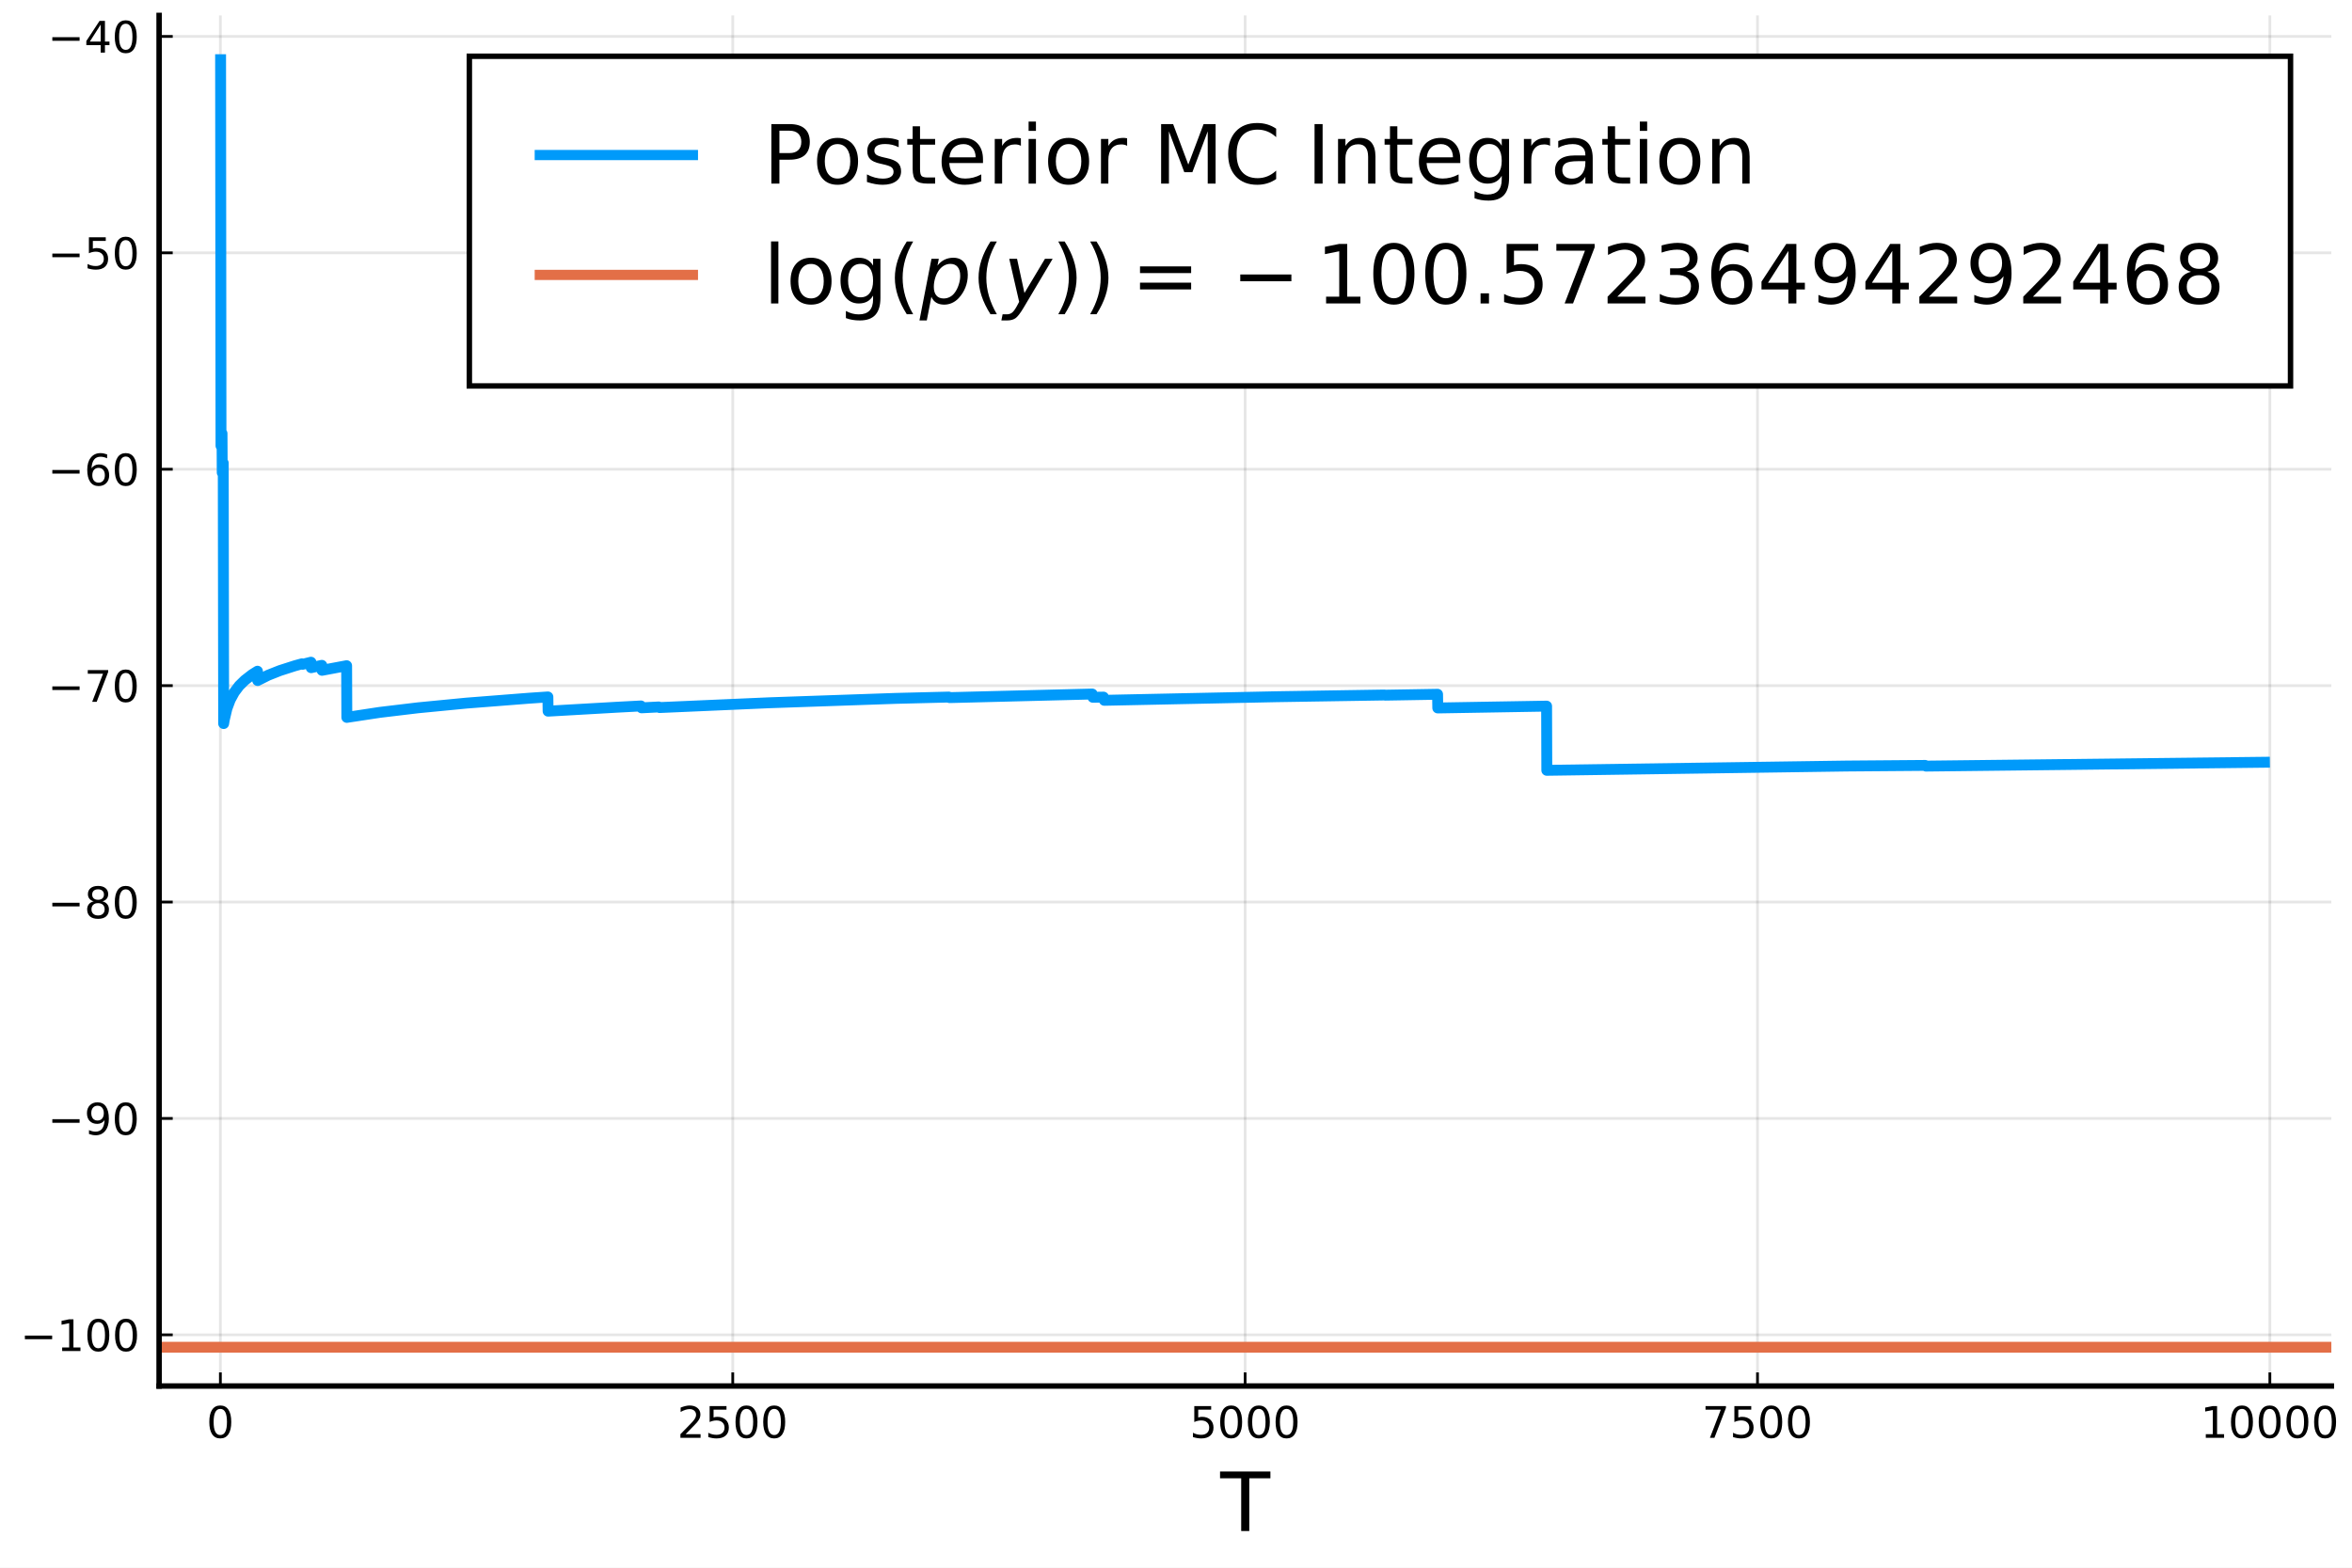
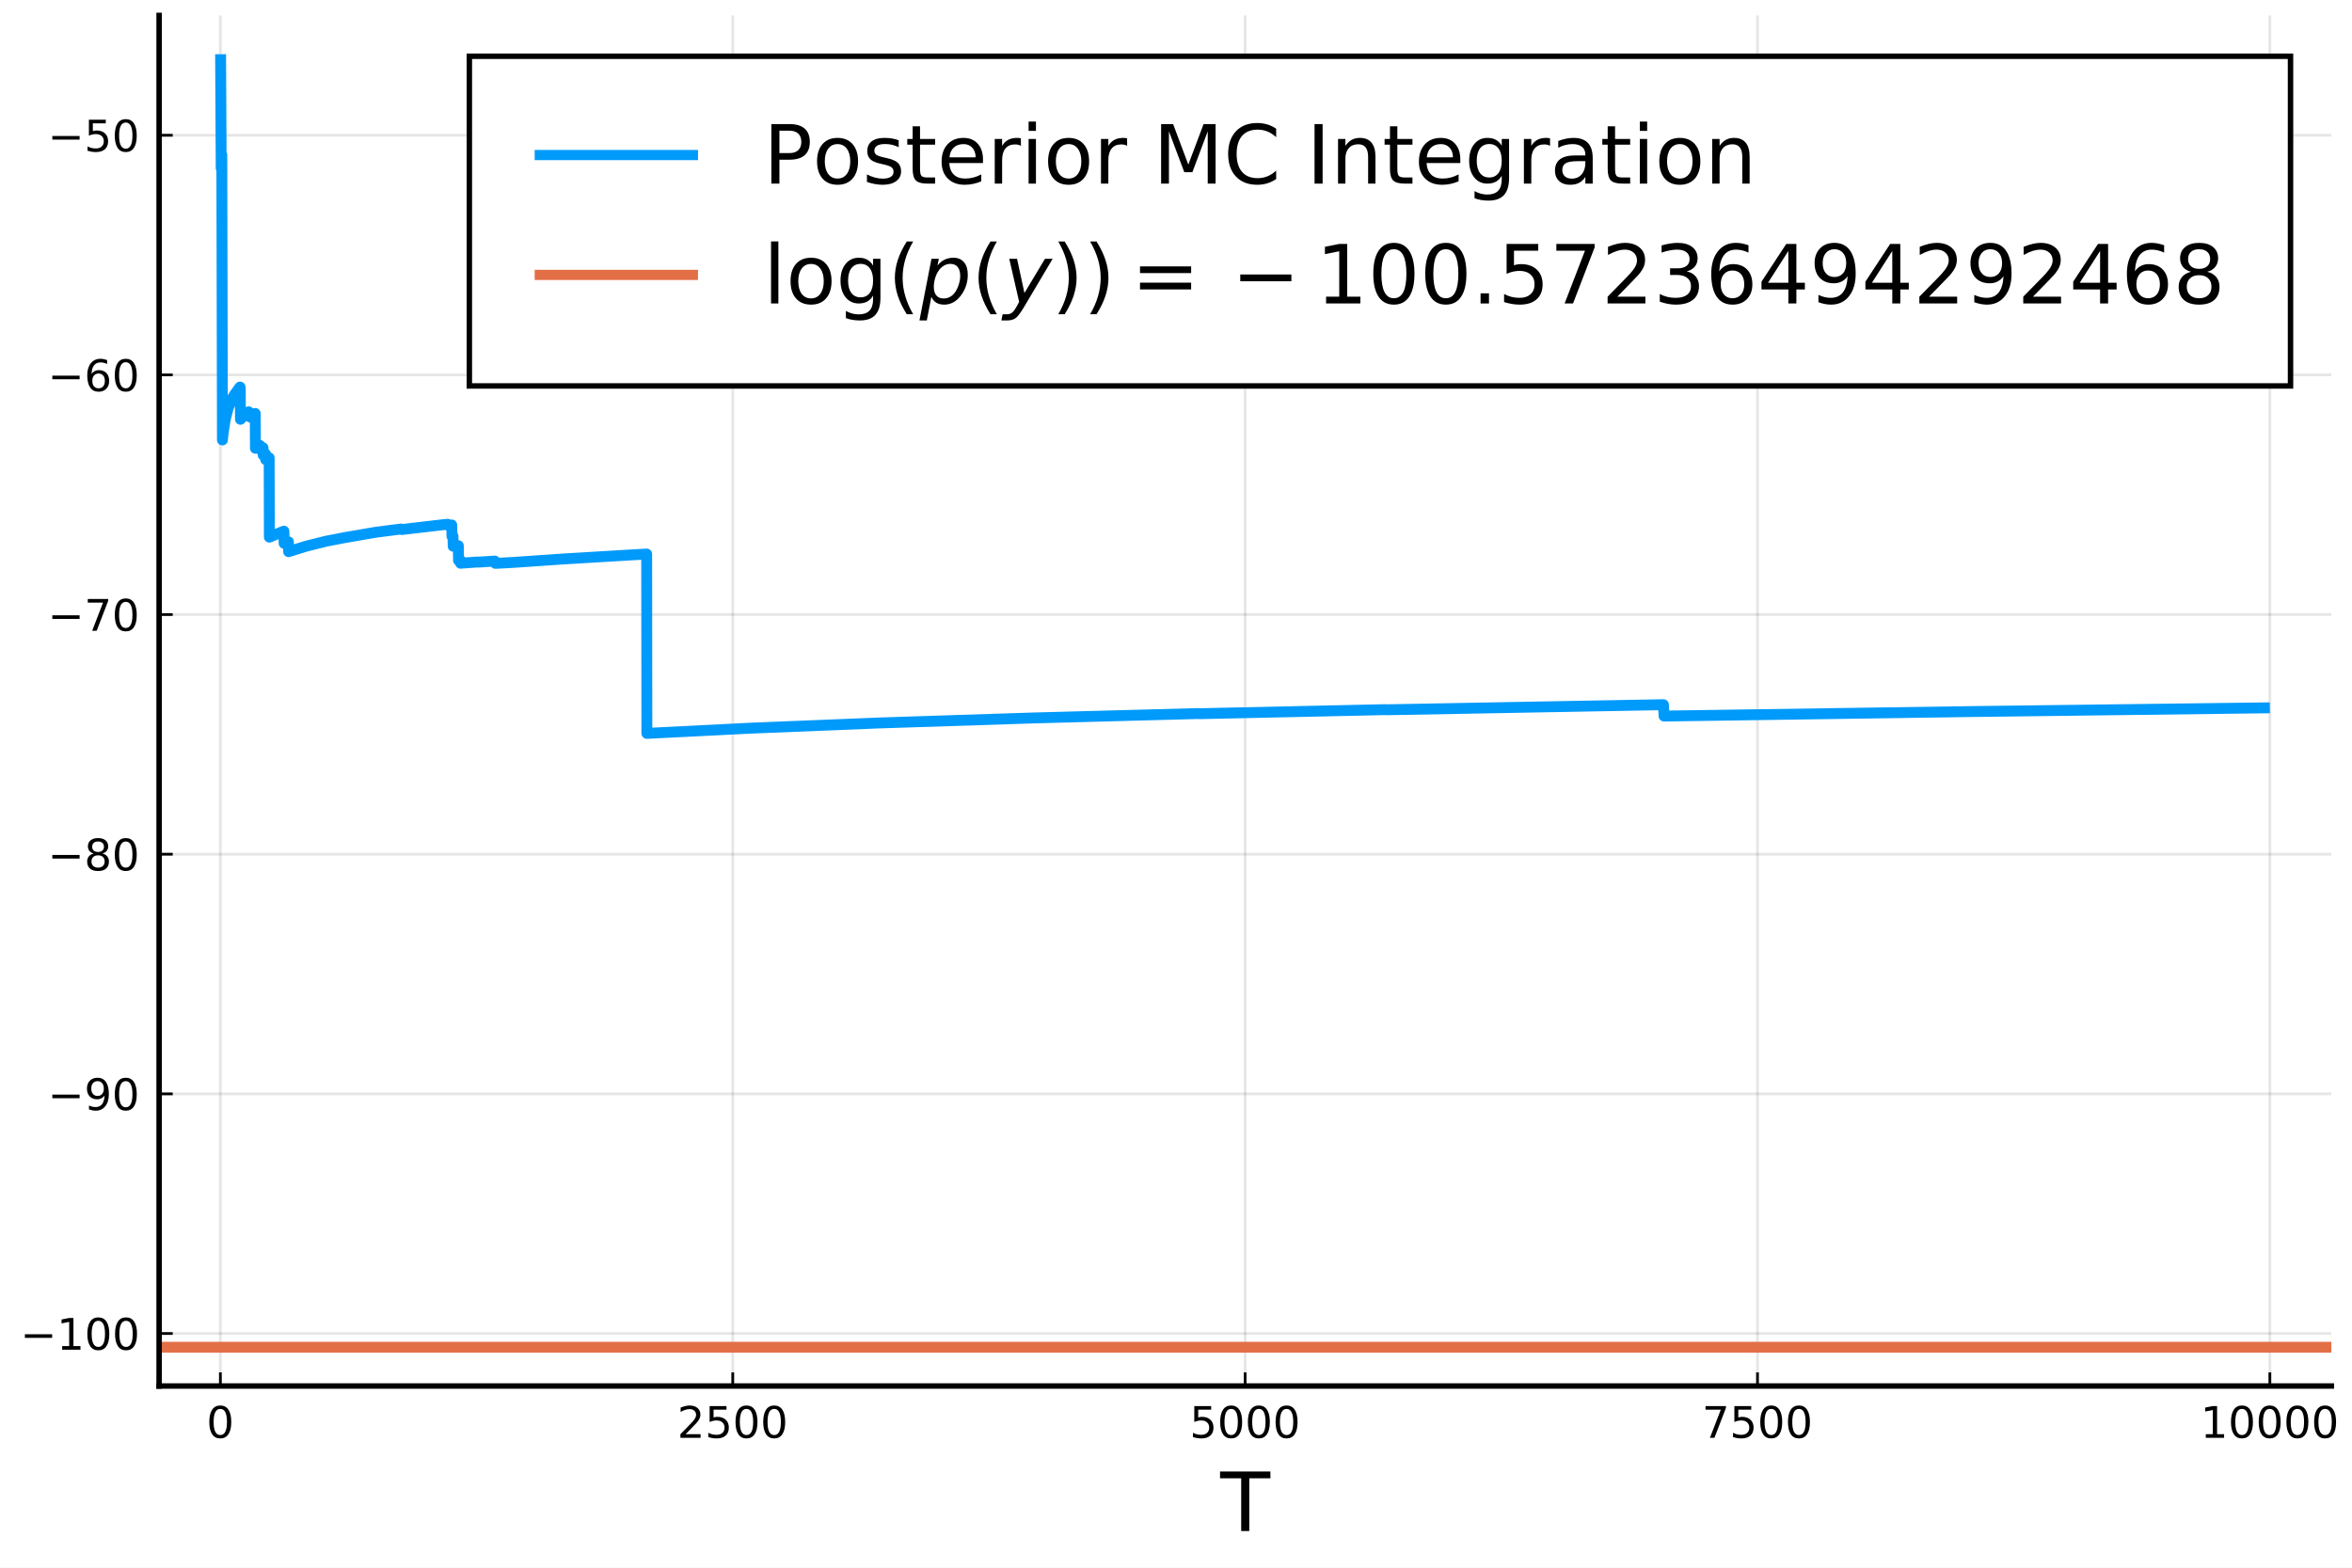
<svg xmlns="http://www.w3.org/2000/svg" xmlns:xlink="http://www.w3.org/1999/xlink" height="288pt" version="1.1" viewBox="0 0 432 288" width="432pt">
  <defs>
    <style type="text/css">
*{stroke-linecap:butt;stroke-linejoin:round;}
  </style>
  </defs>
  <g id="figure_1">
    <g id="patch_1">
      <path d="M 0 288  L 432 288  L 432 0  L 0 0  z " style="fill:#ffffff;" />
    </g>
    <g id="axes_1">
      <g id="patch_2">
        <path d="M 29.224 254.625  L 428.207 254.625  L 428.207 2.835  L 29.224 2.835  z " style="fill:#ffffff;" />
      </g>
      <g id="matplotlib.axis_1">
        <g id="xtick_1">
          <g id="line2d_1">
-             <path clip-path="url(#p13f52b9afd)" d="M 40.478 254.625  L 40.478 2.835  " style="fill:none;stroke:#000000;stroke-linecap:square;stroke-opacity:0.1;stroke-width:0.5;" />
+             <path clip-path="url(#p2ad19a4cbe)" d="M 40.478 254.625  L 40.478 2.835  " style="fill:none;stroke:#000000;stroke-linecap:square;stroke-opacity:0.1;stroke-width:0.5;" />
          </g>
          <g id="line2d_2">
            <defs>
-               <path d="M 0 0  L 0 -2.5  " id="mf1951cdf9c" style="stroke:#000000;stroke-width:0.5;" />
-             </defs>
-             <g>
-               <use style="stroke:#000000;stroke-width:0.5;" x="40.478" xlink:href="#mf1951cdf9c" y="254.625" />
+               <path d="M 0 0  L 0 -2.5  " id="m95e38063c3" style="stroke:#000000;stroke-width:0.5;" />
+             </defs>
+             <g>
+               <use style="stroke:#000000;stroke-width:0.5;" x="40.478" xlink:href="#m95e38063c3" y="254.625" />
            </g>
          </g>
          <g id="text_1">
            <defs>
              <path d="M 31.781 66.406  Q 24.172 66.406 20.328 58.906  Q 16.5 51.422 16.5 36.375  Q 16.5 21.391 20.328 13.891  Q 24.172 6.391 31.781 6.391  Q 39.453 6.391 43.281 13.891  Q 47.125 21.391 47.125 36.375  Q 47.125 51.422 43.281 58.906  Q 39.453 66.406 31.781 66.406  z M 31.781 74.219  Q 44.047 74.219 50.516 64.516  Q 56.984 54.828 56.984 36.375  Q 56.984 17.969 50.516 8.266  Q 44.047 -1.422 31.781 -1.422  Q 19.531 -1.422 13.062 8.266  Q 6.594 17.969 6.594 36.375  Q 6.594 54.828 13.062 64.516  Q 19.531 74.219 31.781 74.219  z " id="DejaVuSans-48" />
            </defs>
            <g transform="translate(37.9179 264.2041)scale(0.08 -0.08)">
              <use transform="translate(0 0.78125)" xlink:href="#DejaVuSans-48" />
            </g>
          </g>
        </g>
        <g id="xtick_2">
          <g id="line2d_3">
-             <path clip-path="url(#p13f52b9afd)" d="M 134.587 254.625  L 134.587 2.835  " style="fill:none;stroke:#000000;stroke-linecap:square;stroke-opacity:0.1;stroke-width:0.5;" />
+             <path clip-path="url(#p2ad19a4cbe)" d="M 134.587 254.625  L 134.587 2.835  " style="fill:none;stroke:#000000;stroke-linecap:square;stroke-opacity:0.1;stroke-width:0.5;" />
          </g>
          <g id="line2d_4">
            <g>
-               <use style="stroke:#000000;stroke-width:0.5;" x="134.587" xlink:href="#mf1951cdf9c" y="254.625" />
+               <use style="stroke:#000000;stroke-width:0.5;" x="134.587" xlink:href="#m95e38063c3" y="254.625" />
            </g>
          </g>
          <g id="text_2">
            <defs>
              <path d="M 19.188 8.297  L 53.609 8.297  L 53.609 0  L 7.328 0  L 7.328 8.297  Q 12.938 14.109 22.625 23.891  Q 32.328 33.688 34.812 36.531  Q 39.547 41.844 41.422 45.531  Q 43.312 49.219 43.312 52.781  Q 43.312 58.594 39.234 62.25  Q 35.156 65.922 28.609 65.922  Q 23.969 65.922 18.812 64.312  Q 13.672 62.703 7.812 59.422  L 7.812 69.391  Q 13.766 71.781 18.938 73  Q 24.125 74.219 28.422 74.219  Q 39.75 74.219 46.484 68.547  Q 53.219 62.891 53.219 53.422  Q 53.219 48.922 51.531 44.891  Q 49.859 40.875 45.406 35.406  Q 44.188 33.984 37.641 27.219  Q 31.109 20.453 19.188 8.297  z " id="DejaVuSans-50" />
              <path d="M 10.797 72.906  L 49.516 72.906  L 49.516 64.594  L 19.828 64.594  L 19.828 46.734  Q 21.969 47.469 24.109 47.828  Q 26.266 48.188 28.422 48.188  Q 40.625 48.188 47.75 41.5  Q 54.891 34.812 54.891 23.391  Q 54.891 11.625 47.562 5.094  Q 40.234 -1.422 26.906 -1.422  Q 22.312 -1.422 17.547 -0.641  Q 12.797 0.141 7.719 1.703  L 7.719 11.625  Q 12.109 9.234 16.797 8.062  Q 21.484 6.891 26.703 6.891  Q 35.156 6.891 40.078 11.328  Q 45.016 15.766 45.016 23.391  Q 45.016 31 40.078 35.438  Q 35.156 39.891 26.703 39.891  Q 22.75 39.891 18.812 39.016  Q 14.891 38.141 10.797 36.281  z " id="DejaVuSans-53" />
            </defs>
            <g transform="translate(124.3871 264.2041)scale(0.08 -0.08)">
              <use transform="translate(0 0.78125)" xlink:href="#DejaVuSans-50" />
              <use transform="translate(63.62305 0.78125)" xlink:href="#DejaVuSans-53" />
              <use transform="translate(127.2461 0.78125)" xlink:href="#DejaVuSans-48" />
              <use transform="translate(190.8691 0.78125)" xlink:href="#DejaVuSans-48" />
            </g>
          </g>
        </g>
        <g id="xtick_3">
          <g id="line2d_5">
-             <path clip-path="url(#p13f52b9afd)" d="M 228.696 254.625  L 228.696 2.835  " style="fill:none;stroke:#000000;stroke-linecap:square;stroke-opacity:0.1;stroke-width:0.5;" />
+             <path clip-path="url(#p2ad19a4cbe)" d="M 228.696 254.625  L 228.696 2.835  " style="fill:none;stroke:#000000;stroke-linecap:square;stroke-opacity:0.1;stroke-width:0.5;" />
          </g>
          <g id="line2d_6">
            <g>
-               <use style="stroke:#000000;stroke-width:0.5;" x="228.696" xlink:href="#mf1951cdf9c" y="254.625" />
+               <use style="stroke:#000000;stroke-width:0.5;" x="228.696" xlink:href="#m95e38063c3" y="254.625" />
            </g>
          </g>
          <g id="text_3">
            <g transform="translate(218.4964 264.2041)scale(0.08 -0.08)">
              <use transform="translate(0 0.78125)" xlink:href="#DejaVuSans-53" />
              <use transform="translate(63.62305 0.78125)" xlink:href="#DejaVuSans-48" />
              <use transform="translate(127.2461 0.78125)" xlink:href="#DejaVuSans-48" />
              <use transform="translate(190.8691 0.78125)" xlink:href="#DejaVuSans-48" />
            </g>
          </g>
        </g>
        <g id="xtick_4">
          <g id="line2d_7">
-             <path clip-path="url(#p13f52b9afd)" d="M 322.806 254.625  L 322.806 2.835  " style="fill:none;stroke:#000000;stroke-linecap:square;stroke-opacity:0.1;stroke-width:0.5;" />
+             <path clip-path="url(#p2ad19a4cbe)" d="M 322.806 254.625  L 322.806 2.835  " style="fill:none;stroke:#000000;stroke-linecap:square;stroke-opacity:0.1;stroke-width:0.5;" />
          </g>
          <g id="line2d_8">
            <g>
-               <use style="stroke:#000000;stroke-width:0.5;" x="322.806" xlink:href="#mf1951cdf9c" y="254.625" />
+               <use style="stroke:#000000;stroke-width:0.5;" x="322.806" xlink:href="#m95e38063c3" y="254.625" />
            </g>
          </g>
          <g id="text_4">
            <defs>
              <path d="M 8.203 72.906  L 55.078 72.906  L 55.078 68.703  L 28.609 0  L 18.312 0  L 43.219 64.594  L 8.203 64.594  z " id="DejaVuSans-55" />
            </defs>
            <g transform="translate(312.6056 264.2041)scale(0.08 -0.08)">
              <use transform="translate(0 0.78125)" xlink:href="#DejaVuSans-55" />
              <use transform="translate(63.62305 0.78125)" xlink:href="#DejaVuSans-53" />
              <use transform="translate(127.2461 0.78125)" xlink:href="#DejaVuSans-48" />
              <use transform="translate(190.8691 0.78125)" xlink:href="#DejaVuSans-48" />
            </g>
          </g>
        </g>
        <g id="xtick_5">
          <g id="line2d_9">
-             <path clip-path="url(#p13f52b9afd)" d="M 416.915 254.625  L 416.915 2.835  " style="fill:none;stroke:#000000;stroke-linecap:square;stroke-opacity:0.1;stroke-width:0.5;" />
+             <path clip-path="url(#p2ad19a4cbe)" d="M 416.915 254.625  L 416.915 2.835  " style="fill:none;stroke:#000000;stroke-linecap:square;stroke-opacity:0.1;stroke-width:0.5;" />
          </g>
          <g id="line2d_10">
            <g>
-               <use style="stroke:#000000;stroke-width:0.5;" x="416.915" xlink:href="#mf1951cdf9c" y="254.625" />
+               <use style="stroke:#000000;stroke-width:0.5;" x="416.915" xlink:href="#m95e38063c3" y="254.625" />
            </g>
          </g>
          <g id="text_5">
            <defs>
              <path d="M 12.406 8.297  L 28.516 8.297  L 28.516 63.922  L 10.984 60.406  L 10.984 69.391  L 28.422 72.906  L 38.281 72.906  L 38.281 8.297  L 54.391 8.297  L 54.391 0  L 12.406 0  z " id="DejaVuSans-49" />
            </defs>
            <g transform="translate(404.1549 264.2041)scale(0.08 -0.08)">
              <use transform="translate(0 0.78125)" xlink:href="#DejaVuSans-49" />
              <use transform="translate(63.62305 0.78125)" xlink:href="#DejaVuSans-48" />
              <use transform="translate(127.2461 0.78125)" xlink:href="#DejaVuSans-48" />
              <use transform="translate(190.8691 0.78125)" xlink:href="#DejaVuSans-48" />
              <use transform="translate(254.4922 0.78125)" xlink:href="#DejaVuSans-48" />
            </g>
          </g>
        </g>
        <g id="text_6">
          <defs>
            <path d="M -0.297 72.906  L 61.375 72.906  L 61.375 64.594  L 35.5 64.594  L 35.5 0  L 25.594 0  L 25.594 64.594  L -0.297 64.594  z " id="DejaVuSans-84" />
          </defs>
          <g transform="translate(224.1344 281.2655)scale(0.15 -0.15)">
            <use xlink:href="#DejaVuSans-84" />
          </g>
        </g>
      </g>
      <g id="matplotlib.axis_2">
        <g id="ytick_1">
          <g id="line2d_11">
-             <path clip-path="url(#p13f52b9afd)" d="M 29.224 245.224  L 428.207 245.224  " style="fill:none;stroke:#000000;stroke-linecap:square;stroke-opacity:0.1;stroke-width:0.5;" />
+             <path clip-path="url(#p2ad19a4cbe)" d="M 29.224 244.979  L 428.207 244.979  " style="fill:none;stroke:#000000;stroke-linecap:square;stroke-opacity:0.1;stroke-width:0.5;" />
          </g>
          <g id="line2d_12">
            <defs>
-               <path d="M 0 0  L 2.5 0  " id="m70e4dbceb5" style="stroke:#000000;stroke-width:0.5;" />
-             </defs>
-             <g>
-               <use style="stroke:#000000;stroke-width:0.5;" x="29.224" xlink:href="#m70e4dbceb5" y="245.224" />
+               <path d="M 0 0  L 2.5 0  " id="m019bfb2120" style="stroke:#000000;stroke-width:0.5;" />
+             </defs>
+             <g>
+               <use style="stroke:#000000;stroke-width:0.5;" x="29.224" xlink:href="#m019bfb2120" y="244.979" />
            </g>
          </g>
          <g id="text_7">
            <defs>
              <path d="M 10.594 35.5  L 73.188 35.5  L 73.188 27.203  L 10.594 27.203  z " id="DejaVuSans-8722" />
            </defs>
-             <g transform="translate(3.723562 248.2631)scale(0.08 -0.08)">
+             <g transform="translate(3.723562 248.0187)scale(0.08 -0.08)">
              <use transform="translate(0 0.78125)" xlink:href="#DejaVuSans-8722" />
              <use transform="translate(83.78906 0.78125)" xlink:href="#DejaVuSans-49" />
              <use transform="translate(147.4121 0.78125)" xlink:href="#DejaVuSans-48" />
              <use transform="translate(211.0352 0.78125)" xlink:href="#DejaVuSans-48" />
            </g>
          </g>
        </g>
        <g id="ytick_2">
          <g id="line2d_13">
-             <path clip-path="url(#p13f52b9afd)" d="M 29.224 205.469  L 428.207 205.469  " style="fill:none;stroke:#000000;stroke-linecap:square;stroke-opacity:0.1;stroke-width:0.5;" />
+             <path clip-path="url(#p2ad19a4cbe)" d="M 29.224 200.953  L 428.207 200.953  " style="fill:none;stroke:#000000;stroke-linecap:square;stroke-opacity:0.1;stroke-width:0.5;" />
          </g>
          <g id="line2d_14">
            <g>
-               <use style="stroke:#000000;stroke-width:0.5;" x="29.224" xlink:href="#m70e4dbceb5" y="205.469" />
+               <use style="stroke:#000000;stroke-width:0.5;" x="29.224" xlink:href="#m019bfb2120" y="200.953" />
            </g>
          </g>
          <g id="text_8">
            <defs>
              <path d="M 10.984 1.516  L 10.984 10.5  Q 14.703 8.734 18.5 7.812  Q 22.312 6.891 25.984 6.891  Q 35.75 6.891 40.891 13.453  Q 46.047 20.016 46.781 33.406  Q 43.953 29.203 39.594 26.953  Q 35.25 24.703 29.984 24.703  Q 19.047 24.703 12.672 31.312  Q 6.297 37.938 6.297 49.422  Q 6.297 60.641 12.938 67.422  Q 19.578 74.219 30.609 74.219  Q 43.266 74.219 49.922 64.516  Q 56.594 54.828 56.594 36.375  Q 56.594 19.141 48.406 8.859  Q 40.234 -1.422 26.422 -1.422  Q 22.703 -1.422 18.891 -0.688  Q 15.094 0.047 10.984 1.516  z M 30.609 32.422  Q 37.25 32.422 41.125 36.953  Q 45.016 41.5 45.016 49.422  Q 45.016 57.281 41.125 61.844  Q 37.25 66.406 30.609 66.406  Q 23.969 66.406 20.094 61.844  Q 16.219 57.281 16.219 49.422  Q 16.219 41.5 20.094 36.953  Q 23.969 32.422 30.609 32.422  z " id="DejaVuSans-57" />
            </defs>
-             <g transform="translate(8.763562 208.5081)scale(0.08 -0.08)">
+             <g transform="translate(8.763562 203.9924)scale(0.08 -0.08)">
              <use transform="translate(0 0.78125)" xlink:href="#DejaVuSans-8722" />
              <use transform="translate(83.78906 0.78125)" xlink:href="#DejaVuSans-57" />
              <use transform="translate(147.4121 0.78125)" xlink:href="#DejaVuSans-48" />
            </g>
          </g>
        </g>
        <g id="ytick_3">
          <g id="line2d_15">
-             <path clip-path="url(#p13f52b9afd)" d="M 29.224 165.714  L 428.207 165.714  " style="fill:none;stroke:#000000;stroke-linecap:square;stroke-opacity:0.1;stroke-width:0.5;" />
+             <path clip-path="url(#p2ad19a4cbe)" d="M 29.224 156.927  L 428.207 156.927  " style="fill:none;stroke:#000000;stroke-linecap:square;stroke-opacity:0.1;stroke-width:0.5;" />
          </g>
          <g id="line2d_16">
            <g>
-               <use style="stroke:#000000;stroke-width:0.5;" x="29.224" xlink:href="#m70e4dbceb5" y="165.714" />
+               <use style="stroke:#000000;stroke-width:0.5;" x="29.224" xlink:href="#m019bfb2120" y="156.927" />
            </g>
          </g>
          <g id="text_9">
            <defs>
              <path d="M 31.781 34.625  Q 24.75 34.625 20.719 30.859  Q 16.703 27.094 16.703 20.516  Q 16.703 13.922 20.719 10.156  Q 24.75 6.391 31.781 6.391  Q 38.812 6.391 42.859 10.172  Q 46.922 13.969 46.922 20.516  Q 46.922 27.094 42.891 30.859  Q 38.875 34.625 31.781 34.625  z M 21.922 38.812  Q 15.578 40.375 12.031 44.719  Q 8.5 49.078 8.5 55.328  Q 8.5 64.062 14.719 69.141  Q 20.953 74.219 31.781 74.219  Q 42.672 74.219 48.875 69.141  Q 55.078 64.062 55.078 55.328  Q 55.078 49.078 51.531 44.719  Q 48 40.375 41.703 38.812  Q 48.828 37.156 52.797 32.312  Q 56.781 27.484 56.781 20.516  Q 56.781 9.906 50.312 4.234  Q 43.844 -1.422 31.781 -1.422  Q 19.734 -1.422 13.25 4.234  Q 6.781 9.906 6.781 20.516  Q 6.781 27.484 10.781 32.312  Q 14.797 37.156 21.922 38.812  z M 18.312 54.391  Q 18.312 48.734 21.844 45.562  Q 25.391 42.391 31.781 42.391  Q 38.141 42.391 41.719 45.562  Q 45.312 48.734 45.312 54.391  Q 45.312 60.062 41.719 63.234  Q 38.141 66.406 31.781 66.406  Q 25.391 66.406 21.844 63.234  Q 18.312 60.062 18.312 54.391  z " id="DejaVuSans-56" />
            </defs>
-             <g transform="translate(8.763562 168.7531)scale(0.08 -0.08)">
+             <g transform="translate(8.763562 159.9661)scale(0.08 -0.08)">
              <use transform="translate(0 0.78125)" xlink:href="#DejaVuSans-8722" />
              <use transform="translate(83.78906 0.78125)" xlink:href="#DejaVuSans-56" />
              <use transform="translate(147.4121 0.78125)" xlink:href="#DejaVuSans-48" />
            </g>
          </g>
        </g>
        <g id="ytick_4">
          <g id="line2d_17">
-             <path clip-path="url(#p13f52b9afd)" d="M 29.224 125.959  L 428.207 125.959  " style="fill:none;stroke:#000000;stroke-linecap:square;stroke-opacity:0.1;stroke-width:0.5;" />
+             <path clip-path="url(#p2ad19a4cbe)" d="M 29.224 112.9  L 428.207 112.9  " style="fill:none;stroke:#000000;stroke-linecap:square;stroke-opacity:0.1;stroke-width:0.5;" />
          </g>
          <g id="line2d_18">
            <g>
-               <use style="stroke:#000000;stroke-width:0.5;" x="29.224" xlink:href="#m70e4dbceb5" y="125.959" />
+               <use style="stroke:#000000;stroke-width:0.5;" x="29.224" xlink:href="#m019bfb2120" y="112.9" />
            </g>
          </g>
          <g id="text_10">
-             <g transform="translate(8.763562 128.998)scale(0.08 -0.08)">
+             <g transform="translate(8.763562 115.9398)scale(0.08 -0.08)">
              <use transform="translate(0 0.78125)" xlink:href="#DejaVuSans-8722" />
              <use transform="translate(83.78906 0.78125)" xlink:href="#DejaVuSans-55" />
              <use transform="translate(147.4121 0.78125)" xlink:href="#DejaVuSans-48" />
            </g>
          </g>
        </g>
        <g id="ytick_5">
          <g id="line2d_19">
-             <path clip-path="url(#p13f52b9afd)" d="M 29.224 86.204  L 428.207 86.204  " style="fill:none;stroke:#000000;stroke-linecap:square;stroke-opacity:0.1;stroke-width:0.5;" />
+             <path clip-path="url(#p2ad19a4cbe)" d="M 29.224 68.874  L 428.207 68.874  " style="fill:none;stroke:#000000;stroke-linecap:square;stroke-opacity:0.1;stroke-width:0.5;" />
          </g>
          <g id="line2d_20">
            <g>
-               <use style="stroke:#000000;stroke-width:0.5;" x="29.224" xlink:href="#m70e4dbceb5" y="86.204" />
+               <use style="stroke:#000000;stroke-width:0.5;" x="29.224" xlink:href="#m019bfb2120" y="68.874" />
            </g>
          </g>
          <g id="text_11">
            <defs>
              <path d="M 33.016 40.375  Q 26.375 40.375 22.484 35.828  Q 18.609 31.297 18.609 23.391  Q 18.609 15.531 22.484 10.953  Q 26.375 6.391 33.016 6.391  Q 39.656 6.391 43.531 10.953  Q 47.406 15.531 47.406 23.391  Q 47.406 31.297 43.531 35.828  Q 39.656 40.375 33.016 40.375  z M 52.594 71.297  L 52.594 62.312  Q 48.875 64.062 45.094 64.984  Q 41.312 65.922 37.594 65.922  Q 27.828 65.922 22.672 59.328  Q 17.531 52.734 16.797 39.406  Q 19.672 43.656 24.016 45.922  Q 28.375 48.188 33.594 48.188  Q 44.578 48.188 50.953 41.516  Q 57.328 34.859 57.328 23.391  Q 57.328 12.156 50.688 5.359  Q 44.047 -1.422 33.016 -1.422  Q 20.359 -1.422 13.672 8.266  Q 6.984 17.969 6.984 36.375  Q 6.984 53.656 15.188 63.938  Q 23.391 74.219 37.203 74.219  Q 40.922 74.219 44.703 73.484  Q 48.484 72.75 52.594 71.297  z " id="DejaVuSans-54" />
            </defs>
-             <g transform="translate(8.763562 89.243)scale(0.08 -0.08)">
+             <g transform="translate(8.763562 71.9135)scale(0.08 -0.08)">
              <use transform="translate(0 0.78125)" xlink:href="#DejaVuSans-8722" />
              <use transform="translate(83.78906 0.78125)" xlink:href="#DejaVuSans-54" />
              <use transform="translate(147.4121 0.78125)" xlink:href="#DejaVuSans-48" />
            </g>
          </g>
        </g>
        <g id="ytick_6">
          <g id="line2d_21">
-             <path clip-path="url(#p13f52b9afd)" d="M 29.224 46.449  L 428.207 46.449  " style="fill:none;stroke:#000000;stroke-linecap:square;stroke-opacity:0.1;stroke-width:0.5;" />
+             <path clip-path="url(#p2ad19a4cbe)" d="M 29.224 24.848  L 428.207 24.848  " style="fill:none;stroke:#000000;stroke-linecap:square;stroke-opacity:0.1;stroke-width:0.5;" />
          </g>
          <g id="line2d_22">
            <g>
-               <use style="stroke:#000000;stroke-width:0.5;" x="29.224" xlink:href="#m70e4dbceb5" y="46.449" />
+               <use style="stroke:#000000;stroke-width:0.5;" x="29.224" xlink:href="#m019bfb2120" y="24.848" />
            </g>
          </g>
          <g id="text_12">
-             <g transform="translate(8.763562 49.48796)scale(0.08 -0.08)">
+             <g transform="translate(8.763562 27.88721)scale(0.08 -0.08)">
              <use transform="translate(0 0.78125)" xlink:href="#DejaVuSans-8722" />
              <use transform="translate(83.78906 0.78125)" xlink:href="#DejaVuSans-53" />
              <use transform="translate(147.4121 0.78125)" xlink:href="#DejaVuSans-48" />
            </g>
          </g>
        </g>
-         <g id="ytick_7">
-           <g id="line2d_23">
-             <path clip-path="url(#p13f52b9afd)" d="M 29.224 6.694  L 428.207 6.694  " style="fill:none;stroke:#000000;stroke-linecap:square;stroke-opacity:0.1;stroke-width:0.5;" />
-           </g>
-           <g id="line2d_24">
-             <g>
-               <use style="stroke:#000000;stroke-width:0.5;" x="29.224" xlink:href="#m70e4dbceb5" y="6.694" />
-             </g>
-           </g>
-           <g id="text_13">
-             <defs>
-               <path d="M 37.797 64.312  L 12.891 25.391  L 37.797 25.391  z M 35.203 72.906  L 47.609 72.906  L 47.609 25.391  L 58.016 25.391  L 58.016 17.188  L 47.609 17.188  L 47.609 0  L 37.797 0  L 37.797 17.188  L 4.891 17.188  L 4.891 26.703  z " id="DejaVuSans-52" />
-             </defs>
-             <g transform="translate(8.763562 9.732929)scale(0.08 -0.08)">
-               <use transform="translate(0 0.78125)" xlink:href="#DejaVuSans-8722" />
-               <use transform="translate(83.78906 0.78125)" xlink:href="#DejaVuSans-52" />
-               <use transform="translate(147.4121 0.78125)" xlink:href="#DejaVuSans-48" />
-             </g>
-           </g>
-         </g>
-       </g>
-       <g id="line2d_25">
-         <path clip-path="url(#p13f52b9afd)" d="M 40.516 9.961  L 40.591 81.896  L 40.666 80.055  L 40.704 80.594  L 40.741 79.982  L 40.779 79.631  L 40.817 86.825  L 40.892 86.027  L 41.005 85.068  L 41.08 132.925  L 41.193 132.242  L 41.682 130.169  L 42.285 128.557  L 43.038 127.173  L 43.941 125.971  L 44.957 124.974  L 46.313 123.923  L 47.291 123.308  L 47.329 125.021  L 47.404 124.978  L 49.249 124.047  L 51.395 123.196  L 54.143 122.313  L 55.46 121.949  L 55.573 122.043  L 57.116 121.656  L 57.154 122.661  L 57.229 122.643  L 59.112 122.23  L 59.149 123.144  L 59.224 123.128  L 63.666 122.296  L 63.704 131.791  L 63.779 131.778  L 69.765 130.87  L 76.766 130.032  L 85.65 129.171  L 97.169 128.269  L 100.633 128.034  L 100.67 130.646  L 100.745 130.642  L 113.281 129.926  L 117.723 129.691  L 117.836 130.035  L 120.998 129.876  L 121.148 129.987  L 141.325 129.104  L 164.552 128.3  L 174.264 128.057  L 174.414 128.159  L 199.485 127.526  L 200.614 127.498  L 200.727 128.097  L 202.685 128.068  L 202.835 128.656  L 234.418 127.994  L 254.256 127.679  L 254.445 127.709  L 264.044 127.546  L 264.081 130.061  L 264.157 130.06  L 284.07 129.723  L 284.108 141.514  L 284.183 141.513  L 339.143 140.728  L 353.598 140.613  L 353.749 140.741  L 416.915 140.022  L 416.915 140.022  " style="fill:none;stroke:#009afa;stroke-width:2;" />
-       </g>
-       <g id="line2d_26">
-         <path clip-path="url(#p13f52b9afd)" d="M -1 247.499  L 433 247.499  " style="fill:none;stroke:#e36f47;stroke-width:2;" />
+       </g>
+       <g id="line2d_23">
+         <path clip-path="url(#p2ad19a4cbe)" d="M 40.516 9.961  L 40.628 30.924  L 40.666 29.944  L 40.741 28.471  L 40.854 80.823  L 40.967 79.687  L 41.381 76.992  L 41.908 74.971  L 42.548 73.375  L 43.113 72.442  L 43.903 71.338  L 44.092 71.102  L 44.129 71.441  L 44.167 77.03  L 44.242 76.946  L 45.296 75.884  L 45.409 75.885  L 45.673 75.656  L 45.71 76.138  L 45.786 76.075  L 45.936 75.958  L 45.974 76.625  L 46.049 76.565  L 46.877 75.957  L 46.915 82.357  L 46.99 82.306  L 47.743 81.834  L 47.781 82.557  L 47.856 82.512  L 48.308 82.255  L 48.345 83.607  L 48.421 83.566  L 48.76 83.382  L 48.797 84.428  L 48.872 84.388  L 49.437 84.103  L 49.475 98.68  L 49.55 98.643  L 51.357 97.89  L 52.147 97.582  L 52.185 99.818  L 52.26 99.79  L 52.976 99.531  L 53.013 101.345  L 53.089 101.318  L 56.175 100.358  L 59.977 99.407  L 63.441 98.74  L 69.012 97.784  L 73.416 97.217  L 73.68 97.185  L 73.793 97.281  L 81.208 96.413  L 82.225 96.311  L 82.338 96.512  L 82.978 96.445  L 83.015 98.519  L 83.091 98.511  L 83.203 98.5  L 83.241 100.346  L 83.316 100.339  L 84.182 100.251  L 84.22 102.943  L 84.295 102.936  L 84.559 102.909  L 84.596 103.476  L 84.672 103.468  L 87.758 103.241  L 87.909 103.269  L 90.883 103.073  L 90.996 103.496  L 94.308 103.32  L 103.079 102.714  L 113.921 102.062  L 116.179 101.93  L 118.777 101.783  L 118.814 134.731  L 118.89 134.726  L 137.825 133.774  L 161.389 132.82  L 189.848 131.895  L 220.114 131.084  L 220.302 131.113  L 254.52 130.367  L 254.708 130.391  L 305.49 129.458  L 305.527 129.458  L 305.64 131.548  L 362.294 130.718  L 416.915 130.031  L 416.915 130.031  " style="fill:none;stroke:#009afa;stroke-width:2;" />
+       </g>
+       <g id="line2d_24">
+         <path clip-path="url(#p2ad19a4cbe)" d="M -1 247.499  L 433 247.499  " style="fill:none;stroke:#e36f47;stroke-width:2;" />
      </g>
      <g id="patch_3">
        <path d="M 29.224 254.625  L 29.224 2.835  " style="fill:none;stroke:#000000;stroke-linecap:square;stroke-linejoin:miter;" />
      </g>
      <g id="patch_4">
        <path d="M 29.224 254.625  L 428.207 254.625  " style="fill:none;stroke:#000000;stroke-linecap:square;stroke-linejoin:miter;" />
      </g>
      <g id="legend_1">
        <g id="patch_5">
          <path d="M 86.207 70.902  L 420.707 70.902  L 420.707 10.335  L 86.207 10.335  z " style="fill:#ffffff;stroke:#000000;stroke-linejoin:miter;" />
        </g>
-         <g id="line2d_27">
+         <g id="line2d_25">
          <path d="M 98.207 28.482  L 128.207 28.482  " style="fill:none;stroke:#009afa;stroke-linejoin:miter;stroke-width:1.875;" />
        </g>
-         <g id="line2d_28" />
-         <g id="text_14">
+         <g id="line2d_26" />
+         <g id="text_13">
          <defs>
            <path d="M 19.672 64.797  L 19.672 37.406  L 32.078 37.406  Q 38.969 37.406 42.719 40.969  Q 46.484 44.531 46.484 51.125  Q 46.484 57.672 42.719 61.234  Q 38.969 64.797 32.078 64.797  z M 9.812 72.906  L 32.078 72.906  Q 44.344 72.906 50.609 67.359  Q 56.891 61.812 56.891 51.125  Q 56.891 40.328 50.609 34.812  Q 44.344 29.297 32.078 29.297  L 19.672 29.297  L 19.672 0  L 9.812 0  z " id="DejaVuSans-80" />
            <path d="M 30.609 48.391  Q 23.391 48.391 19.188 42.75  Q 14.984 37.109 14.984 27.297  Q 14.984 17.484 19.156 11.844  Q 23.344 6.203 30.609 6.203  Q 37.797 6.203 41.984 11.859  Q 46.188 17.531 46.188 27.297  Q 46.188 37.016 41.984 42.703  Q 37.797 48.391 30.609 48.391  z M 30.609 56  Q 42.328 56 49.016 48.375  Q 55.719 40.766 55.719 27.297  Q 55.719 13.875 49.016 6.219  Q 42.328 -1.422 30.609 -1.422  Q 18.844 -1.422 12.172 6.219  Q 5.516 13.875 5.516 27.297  Q 5.516 40.766 12.172 48.375  Q 18.844 56 30.609 56  z " id="DejaVuSans-111" />
            <path d="M 44.281 53.078  L 44.281 44.578  Q 40.484 46.531 36.375 47.5  Q 32.281 48.484 27.875 48.484  Q 21.188 48.484 17.844 46.438  Q 14.5 44.391 14.5 40.281  Q 14.5 37.156 16.891 35.375  Q 19.281 33.594 26.516 31.984  L 29.594 31.297  Q 39.156 29.25 43.188 25.516  Q 47.219 21.781 47.219 15.094  Q 47.219 7.469 41.188 3.016  Q 35.156 -1.422 24.609 -1.422  Q 20.219 -1.422 15.453 -0.562  Q 10.688 0.297 5.422 2  L 5.422 11.281  Q 10.406 8.688 15.234 7.391  Q 20.062 6.109 24.812 6.109  Q 31.156 6.109 34.562 8.281  Q 37.984 10.453 37.984 14.406  Q 37.984 18.062 35.516 20.016  Q 33.062 21.969 24.703 23.781  L 21.578 24.516  Q 13.234 26.266 9.516 29.906  Q 5.812 33.547 5.812 39.891  Q 5.812 47.609 11.281 51.797  Q 16.75 56 26.812 56  Q 31.781 56 36.172 55.266  Q 40.578 54.547 44.281 53.078  z " id="DejaVuSans-115" />
            <path d="M 18.312 70.219  L 18.312 54.688  L 36.812 54.688  L 36.812 47.703  L 18.312 47.703  L 18.312 18.016  Q 18.312 11.328 20.141 9.422  Q 21.969 7.516 27.594 7.516  L 36.812 7.516  L 36.812 0  L 27.594 0  Q 17.188 0 13.234 3.875  Q 9.281 7.766 9.281 18.016  L 9.281 47.703  L 2.688 47.703  L 2.688 54.688  L 9.281 54.688  L 9.281 70.219  z " id="DejaVuSans-116" />
            <path d="M 56.203 29.594  L 56.203 25.203  L 14.891 25.203  Q 15.484 15.922 20.484 11.062  Q 25.484 6.203 34.422 6.203  Q 39.594 6.203 44.453 7.469  Q 49.312 8.734 54.109 11.281  L 54.109 2.781  Q 49.266 0.734 44.188 -0.344  Q 39.109 -1.422 33.891 -1.422  Q 20.797 -1.422 13.156 6.188  Q 5.516 13.812 5.516 26.812  Q 5.516 40.234 12.766 48.109  Q 20.016 56 32.328 56  Q 43.359 56 49.781 48.891  Q 56.203 41.797 56.203 29.594  z M 47.219 32.234  Q 47.125 39.594 43.094 43.984  Q 39.062 48.391 32.422 48.391  Q 24.906 48.391 20.391 44.141  Q 15.875 39.891 15.188 32.172  z " id="DejaVuSans-101" />
            <path d="M 41.109 46.297  Q 39.594 47.172 37.812 47.578  Q 36.031 48 33.891 48  Q 26.266 48 22.188 43.047  Q 18.109 38.094 18.109 28.812  L 18.109 0  L 9.078 0  L 9.078 54.688  L 18.109 54.688  L 18.109 46.188  Q 20.953 51.172 25.484 53.578  Q 30.031 56 36.531 56  Q 37.453 56 38.578 55.875  Q 39.703 55.766 41.062 55.516  z " id="DejaVuSans-114" />
            <path d="M 9.422 54.688  L 18.406 54.688  L 18.406 0  L 9.422 0  z M 9.422 75.984  L 18.406 75.984  L 18.406 64.594  L 9.422 64.594  z " id="DejaVuSans-105" />
            <path id="DejaVuSans-32" />
            <path d="M 9.812 72.906  L 24.516 72.906  L 43.109 23.297  L 61.812 72.906  L 76.516 72.906  L 76.516 0  L 66.891 0  L 66.891 64.016  L 48.094 14.016  L 38.188 14.016  L 19.391 64.016  L 19.391 0  L 9.812 0  z " id="DejaVuSans-77" />
            <path d="M 64.406 67.281  L 64.406 56.891  Q 59.422 61.531 53.781 63.812  Q 48.141 66.109 41.797 66.109  Q 29.297 66.109 22.656 58.469  Q 16.016 50.828 16.016 36.375  Q 16.016 21.969 22.656 14.328  Q 29.297 6.688 41.797 6.688  Q 48.141 6.688 53.781 8.984  Q 59.422 11.281 64.406 15.922  L 64.406 5.609  Q 59.234 2.094 53.438 0.328  Q 47.656 -1.422 41.219 -1.422  Q 24.656 -1.422 15.125 8.703  Q 5.609 18.844 5.609 36.375  Q 5.609 53.953 15.125 64.078  Q 24.656 74.219 41.219 74.219  Q 47.75 74.219 53.531 72.484  Q 59.328 70.75 64.406 67.281  z " id="DejaVuSans-67" />
            <path d="M 9.812 72.906  L 19.672 72.906  L 19.672 0  L 9.812 0  z " id="DejaVuSans-73" />
            <path d="M 54.891 33.016  L 54.891 0  L 45.906 0  L 45.906 32.719  Q 45.906 40.484 42.875 44.328  Q 39.844 48.188 33.797 48.188  Q 26.516 48.188 22.312 43.547  Q 18.109 38.922 18.109 30.906  L 18.109 0  L 9.078 0  L 9.078 54.688  L 18.109 54.688  L 18.109 46.188  Q 21.344 51.125 25.703 53.562  Q 30.078 56 35.797 56  Q 45.219 56 50.047 50.172  Q 54.891 44.344 54.891 33.016  z " id="DejaVuSans-110" />
            <path d="M 45.406 27.984  Q 45.406 37.75 41.375 43.109  Q 37.359 48.484 30.078 48.484  Q 22.859 48.484 18.828 43.109  Q 14.797 37.75 14.797 27.984  Q 14.797 18.266 18.828 12.891  Q 22.859 7.516 30.078 7.516  Q 37.359 7.516 41.375 12.891  Q 45.406 18.266 45.406 27.984  z M 54.391 6.781  Q 54.391 -7.172 48.188 -13.984  Q 42 -20.797 29.203 -20.797  Q 24.469 -20.797 20.266 -20.094  Q 16.062 -19.391 12.109 -17.922  L 12.109 -9.188  Q 16.062 -11.328 19.922 -12.344  Q 23.781 -13.375 27.781 -13.375  Q 36.625 -13.375 41.016 -8.766  Q 45.406 -4.156 45.406 5.172  L 45.406 9.625  Q 42.625 4.781 38.281 2.391  Q 33.938 0 27.875 0  Q 17.828 0 11.672 7.656  Q 5.516 15.328 5.516 27.984  Q 5.516 40.672 11.672 48.328  Q 17.828 56 27.875 56  Q 33.938 56 38.281 53.609  Q 42.625 51.219 45.406 46.391  L 45.406 54.688  L 54.391 54.688  z " id="DejaVuSans-103" />
            <path d="M 34.281 27.484  Q 23.391 27.484 19.188 25  Q 14.984 22.516 14.984 16.5  Q 14.984 11.719 18.141 8.906  Q 21.297 6.109 26.703 6.109  Q 34.188 6.109 38.703 11.406  Q 43.219 16.703 43.219 25.484  L 43.219 27.484  z M 52.203 31.203  L 52.203 0  L 43.219 0  L 43.219 8.297  Q 40.141 3.328 35.547 0.953  Q 30.953 -1.422 24.312 -1.422  Q 15.922 -1.422 10.953 3.297  Q 6 8.016 6 15.922  Q 6 25.141 12.172 29.828  Q 18.359 34.516 30.609 34.516  L 43.219 34.516  L 43.219 35.406  Q 43.219 41.609 39.141 45  Q 35.062 48.391 27.688 48.391  Q 23 48.391 18.547 47.266  Q 14.109 46.141 10.016 43.891  L 10.016 52.203  Q 14.938 54.109 19.578 55.047  Q 24.219 56 28.609 56  Q 40.484 56 46.344 49.844  Q 52.203 43.703 52.203 31.203  z " id="DejaVuSans-97" />
          </defs>
          <g transform="translate(140.2069 33.7323)scale(0.15 -0.15)">
            <use xlink:href="#DejaVuSans-80" />
            <use x="60.256" xlink:href="#DejaVuSans-111" />
            <use x="121.438" xlink:href="#DejaVuSans-115" />
            <use x="173.537" xlink:href="#DejaVuSans-116" />
            <use x="212.746" xlink:href="#DejaVuSans-101" />
            <use x="274.27" xlink:href="#DejaVuSans-114" />
            <use x="315.383" xlink:href="#DejaVuSans-105" />
            <use x="343.166" xlink:href="#DejaVuSans-111" />
            <use x="404.348" xlink:href="#DejaVuSans-114" />
            <use x="445.461" xlink:href="#DejaVuSans-32" />
            <use x="477.248" xlink:href="#DejaVuSans-77" />
            <use x="563.527" xlink:href="#DejaVuSans-67" />
            <use x="633.352" xlink:href="#DejaVuSans-32" />
            <use x="665.139" xlink:href="#DejaVuSans-73" />
            <use x="694.631" xlink:href="#DejaVuSans-110" />
            <use x="758.01" xlink:href="#DejaVuSans-116" />
            <use x="797.219" xlink:href="#DejaVuSans-101" />
            <use x="858.742" xlink:href="#DejaVuSans-103" />
            <use x="922.219" xlink:href="#DejaVuSans-114" />
            <use x="963.332" xlink:href="#DejaVuSans-97" />
            <use x="1024.611" xlink:href="#DejaVuSans-116" />
            <use x="1063.82" xlink:href="#DejaVuSans-105" />
            <use x="1091.604" xlink:href="#DejaVuSans-111" />
            <use x="1152.785" xlink:href="#DejaVuSans-110" />
          </g>
        </g>
-         <g id="line2d_29">
+         <g id="line2d_27">
          <path d="M 98.207 50.502  L 128.207 50.502  " style="fill:none;stroke:#e36f47;stroke-linejoin:miter;stroke-width:1.875;" />
        </g>
-         <g id="line2d_30" />
-         <g id="text_15">
+         <g id="line2d_28" />
+         <g id="text_14">
          <defs>
            <path d="M 9.422 75.984  L 18.406 75.984  L 18.406 0  L 9.422 0  z " id="DejaVuSans-108" />
            <path d="M 31 75.875  Q 24.469 64.656 21.281 53.656  Q 18.109 42.672 18.109 31.391  Q 18.109 20.125 21.312 9.062  Q 24.516 -2 31 -13.188  L 23.188 -13.188  Q 15.875 -1.703 12.234 9.375  Q 8.594 20.453 8.594 31.391  Q 8.594 42.281 12.203 53.312  Q 15.828 64.359 23.188 75.875  z " id="DejaVuSans-40" />
            <path d="M 49.609 33.688  Q 49.609 40.875 46.484 44.672  Q 43.359 48.484 37.5 48.484  Q 33.5 48.484 29.859 46.438  Q 26.219 44.391 23.391 40.484  Q 20.609 36.625 18.938 31.156  Q 17.281 25.688 17.281 20.312  Q 17.281 13.484 20.406 9.797  Q 23.531 6.109 29.297 6.109  Q 33.547 6.109 37.188 8.109  Q 40.828 10.109 43.406 13.922  Q 46.188 17.922 47.891 23.344  Q 49.609 28.766 49.609 33.688  z M 21.781 46.391  Q 25.391 51.125 30.297 53.562  Q 35.203 56 41.219 56  Q 49.609 56 54.25 50.5  Q 58.891 45.016 58.891 35.109  Q 58.891 27 56 19.656  Q 53.125 12.312 47.703 6.5  Q 44.094 2.641 39.547 0.609  Q 35.016 -1.422 29.984 -1.422  Q 24.172 -1.422 20.219 1  Q 16.266 3.422 14.312 8.203  L 8.688 -20.797  L -0.297 -20.797  L 14.406 54.688  L 23.391 54.688  z " id="DejaVuSans-Oblique-112" />
            <path d="M 24.812 -5.078  Q 18.562 -15.578 14.625 -18.188  Q 10.688 -20.797 4.594 -20.797  L -2.484 -20.797  L -0.984 -13.281  L 4.203 -13.281  Q 7.953 -13.281 10.594 -11.234  Q 13.234 -9.188 16.5 -3.219  L 19.281 2  L 7.172 54.688  L 16.703 54.688  L 25.781 12.797  L 50.875 54.688  L 60.297 54.688  z " id="DejaVuSans-Oblique-121" />
            <path d="M 8.016 75.875  L 15.828 75.875  Q 23.141 64.359 26.781 53.312  Q 30.422 42.281 30.422 31.391  Q 30.422 20.453 26.781 9.375  Q 23.141 -1.703 15.828 -13.188  L 8.016 -13.188  Q 14.5 -2 17.703 9.062  Q 20.906 20.125 20.906 31.391  Q 20.906 42.672 17.703 53.656  Q 14.5 64.656 8.016 75.875  z " id="DejaVuSans-41" />
            <path d="M 10.594 45.406  L 73.188 45.406  L 73.188 37.203  L 10.594 37.203  z M 10.594 25.484  L 73.188 25.484  L 73.188 17.188  L 10.594 17.188  z " id="DejaVuSans-61" />
            <path d="M 10.688 12.406  L 21 12.406  L 21 0  L 10.688 0  z " id="DejaVuSans-46" />
            <path d="M 40.578 39.312  Q 47.656 37.797 51.625 33  Q 55.609 28.219 55.609 21.188  Q 55.609 10.406 48.188 4.484  Q 40.766 -1.422 27.094 -1.422  Q 22.516 -1.422 17.656 -0.516  Q 12.797 0.391 7.625 2.203  L 7.625 11.719  Q 11.719 9.328 16.594 8.109  Q 21.484 6.891 26.812 6.891  Q 36.078 6.891 40.938 10.547  Q 45.797 14.203 45.797 21.188  Q 45.797 27.641 41.281 31.266  Q 36.766 34.906 28.719 34.906  L 20.219 34.906  L 20.219 43.016  L 29.109 43.016  Q 36.375 43.016 40.234 45.922  Q 44.094 48.828 44.094 54.297  Q 44.094 59.906 40.109 62.906  Q 36.141 65.922 28.719 65.922  Q 24.656 65.922 20.016 65.031  Q 15.375 64.156 9.812 62.312  L 9.812 71.094  Q 15.438 72.656 20.344 73.438  Q 25.25 74.219 29.594 74.219  Q 40.828 74.219 47.359 69.109  Q 53.906 64.016 53.906 55.328  Q 53.906 49.266 50.438 45.094  Q 46.969 40.922 40.578 39.312  z " id="DejaVuSans-51" />
+             <path d="M 37.797 64.312  L 12.891 25.391  L 37.797 25.391  z M 35.203 72.906  L 47.609 72.906  L 47.609 25.391  L 58.016 25.391  L 58.016 17.188  L 47.609 17.188  L 47.609 0  L 37.797 0  L 37.797 17.188  L 4.891 17.188  L 4.891 26.703  z " id="DejaVuSans-52" />
          </defs>
          <g transform="translate(140.2069 55.75183)scale(0.15 -0.15)">
            <use transform="translate(0 0.015625)" xlink:href="#DejaVuSans-108" />
            <use transform="translate(27.7832 0.015625)" xlink:href="#DejaVuSans-111" />
            <use transform="translate(88.96484 0.015625)" xlink:href="#DejaVuSans-103" />
            <use transform="translate(152.4414 0.015625)" xlink:href="#DejaVuSans-40" />
            <use transform="translate(191.4551 0.015625)" xlink:href="#DejaVuSans-Oblique-112" />
            <use transform="translate(254.9316 0.015625)" xlink:href="#DejaVuSans-40" />
            <use transform="translate(293.9453 0.015625)" xlink:href="#DejaVuSans-Oblique-121" />
            <use transform="translate(353.125 0.015625)" xlink:href="#DejaVuSans-41" />
            <use transform="translate(392.1387 0.015625)" xlink:href="#DejaVuSans-41" />
            <use transform="translate(450.6348 0.015625)" xlink:href="#DejaVuSans-61" />
            <use transform="translate(573.3887 0.015625)" xlink:href="#DejaVuSans-8722" />
            <use transform="translate(676.6602 0.015625)" xlink:href="#DejaVuSans-49" />
            <use transform="translate(740.2832 0.015625)" xlink:href="#DejaVuSans-48" />
            <use transform="translate(803.9062 0.015625)" xlink:href="#DejaVuSans-48" />
            <use transform="translate(867.5293 0.015625)" xlink:href="#DejaVuSans-46" />
            <use transform="translate(899.3164 0.015625)" xlink:href="#DejaVuSans-53" />
            <use transform="translate(962.8301 0.015625)" xlink:href="#DejaVuSans-55" />
            <use transform="translate(1026.453 0.015625)" xlink:href="#DejaVuSans-50" />
            <use transform="translate(1090.076 0.015625)" xlink:href="#DejaVuSans-51" />
            <use transform="translate(1153.699 0.015625)" xlink:href="#DejaVuSans-54" />
            <use transform="translate(1217.322 0.015625)" xlink:href="#DejaVuSans-52" />
            <use transform="translate(1280.945 0.015625)" xlink:href="#DejaVuSans-57" />
            <use transform="translate(1344.568 0.015625)" xlink:href="#DejaVuSans-52" />
            <use transform="translate(1408.191 0.015625)" xlink:href="#DejaVuSans-50" />
            <use transform="translate(1471.799 0.015625)" xlink:href="#DejaVuSans-57" />
            <use transform="translate(1535.406 0.015625)" xlink:href="#DejaVuSans-50" />
            <use transform="translate(1599.029 0.015625)" xlink:href="#DejaVuSans-52" />
            <use transform="translate(1662.652 0.015625)" xlink:href="#DejaVuSans-54" />
            <use transform="translate(1726.275 0.015625)" xlink:href="#DejaVuSans-56" />
          </g>
        </g>
      </g>
    </g>
  </g>
  <defs>
-     <clipPath id="p13f52b9afd">
+     <clipPath id="p2ad19a4cbe">
      <rect height="251.791" width="398.983" x="29.224" y="2.835" />
    </clipPath>
  </defs>
</svg>
